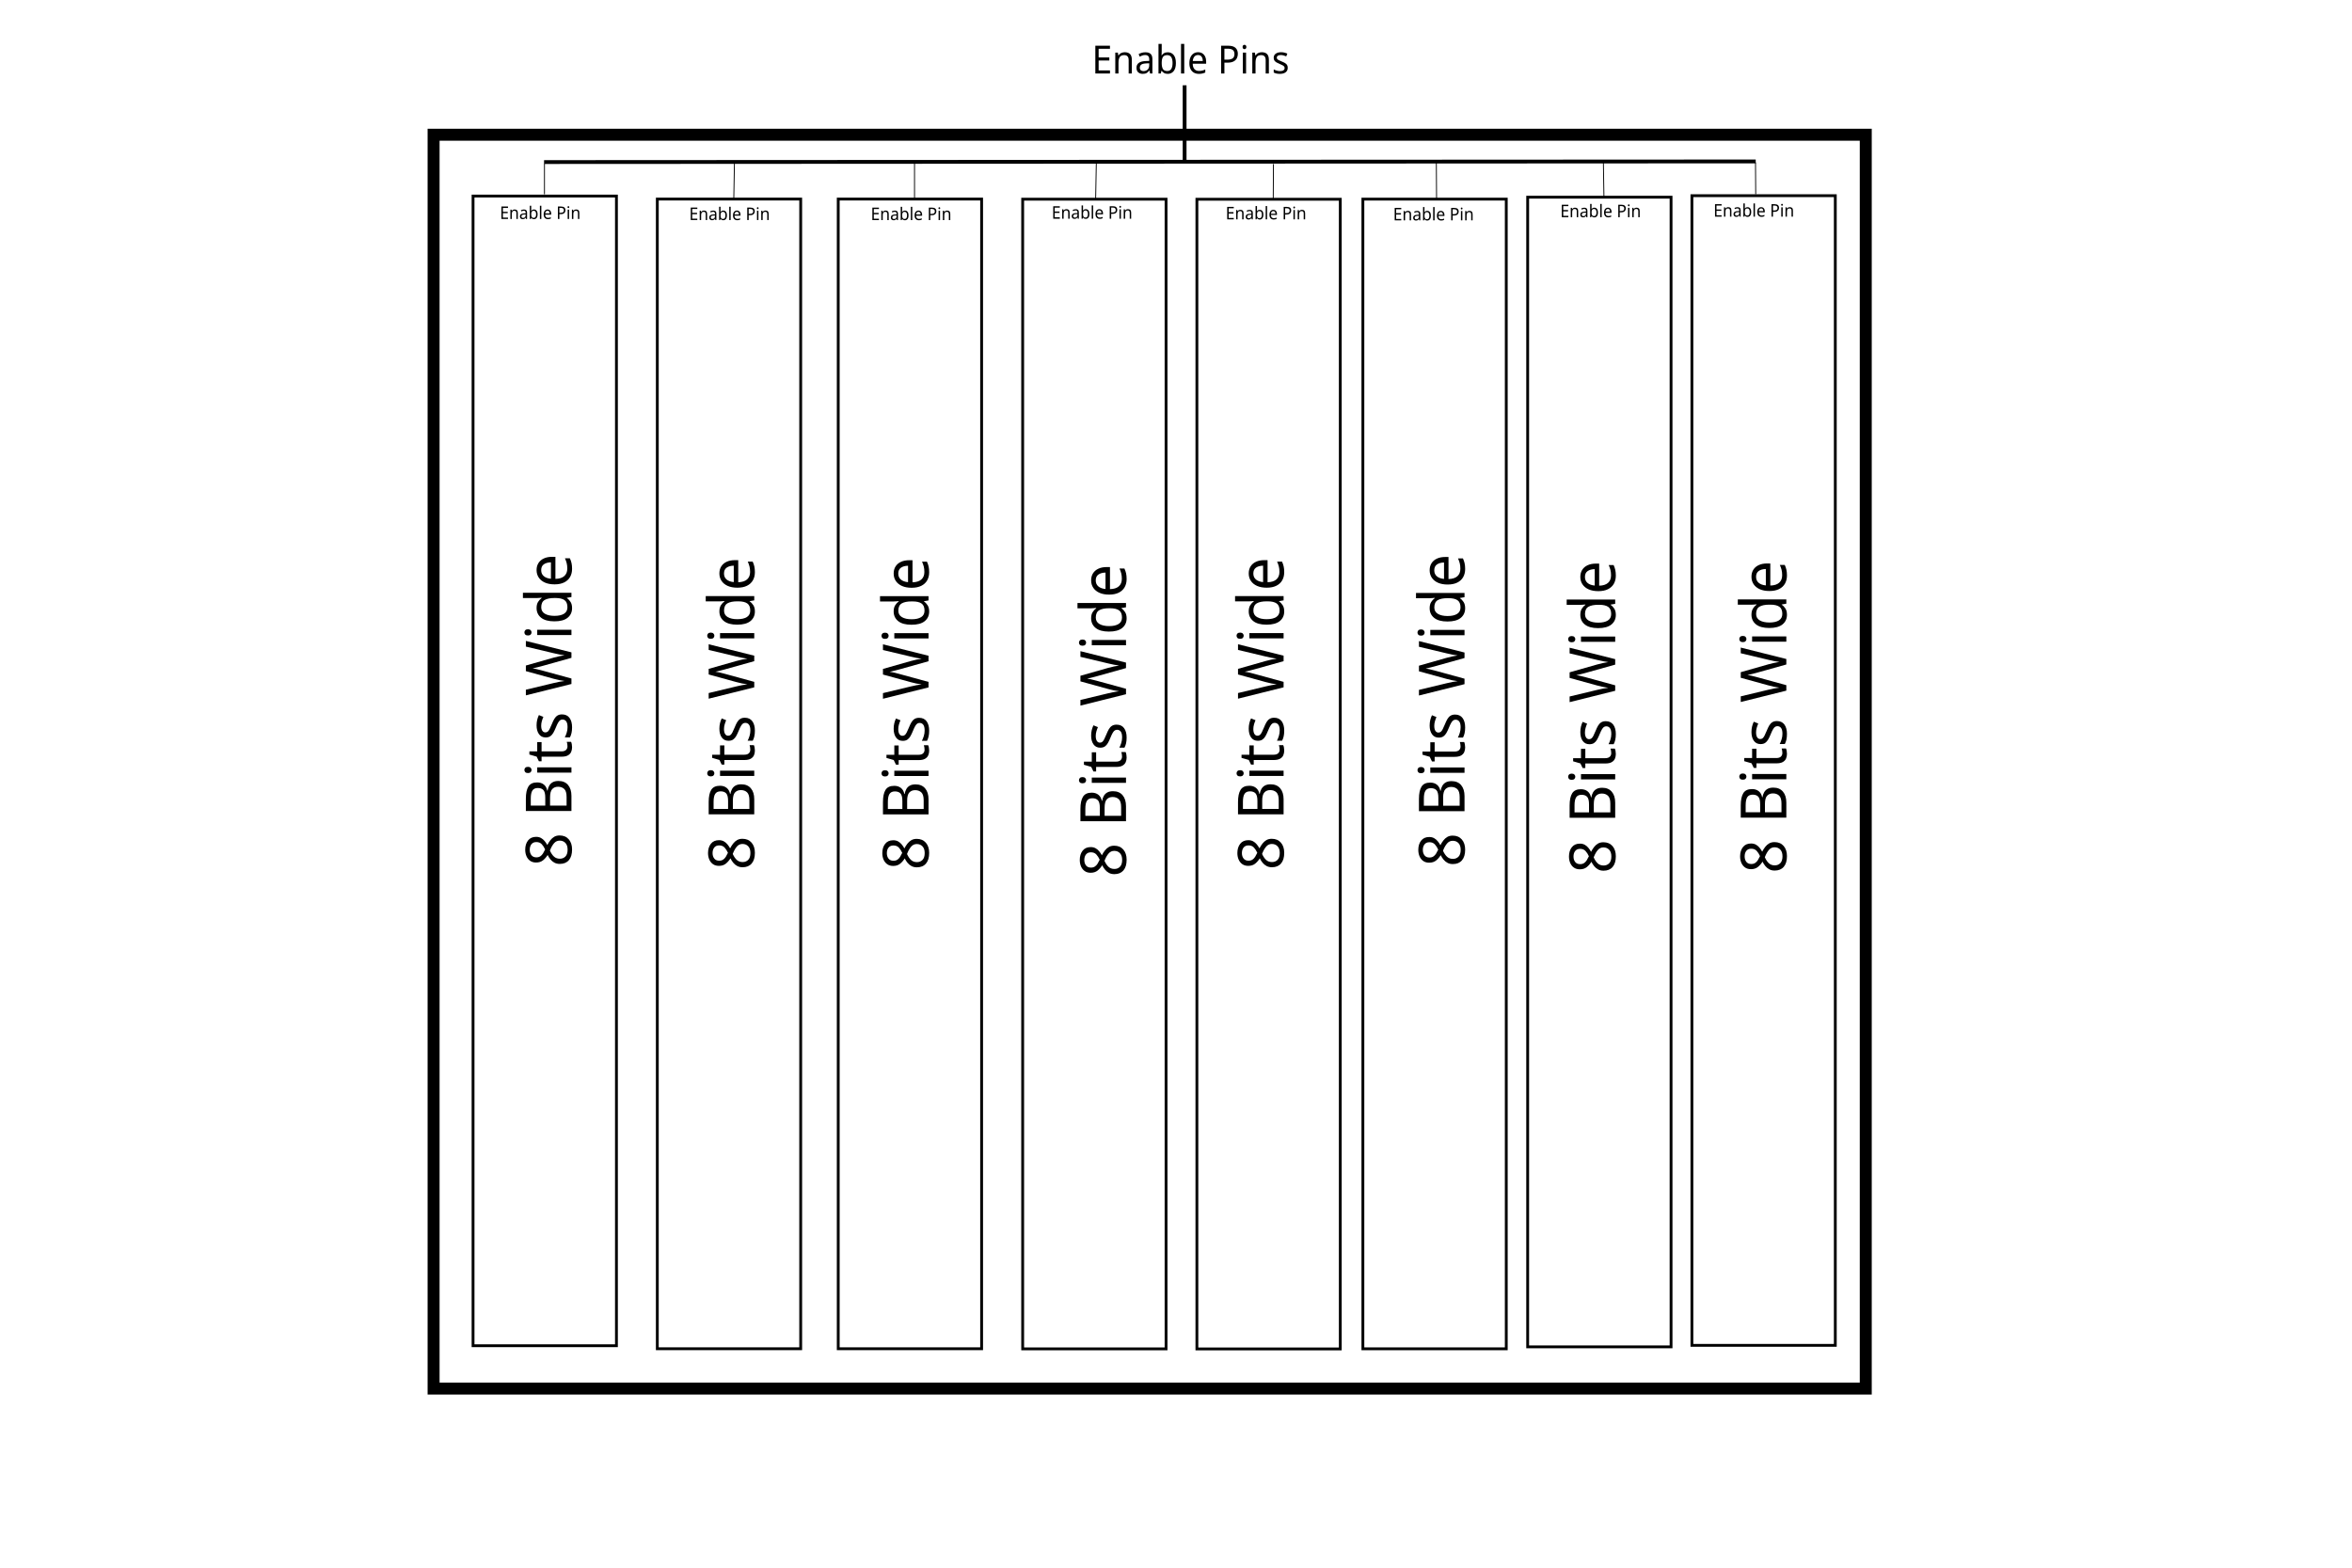
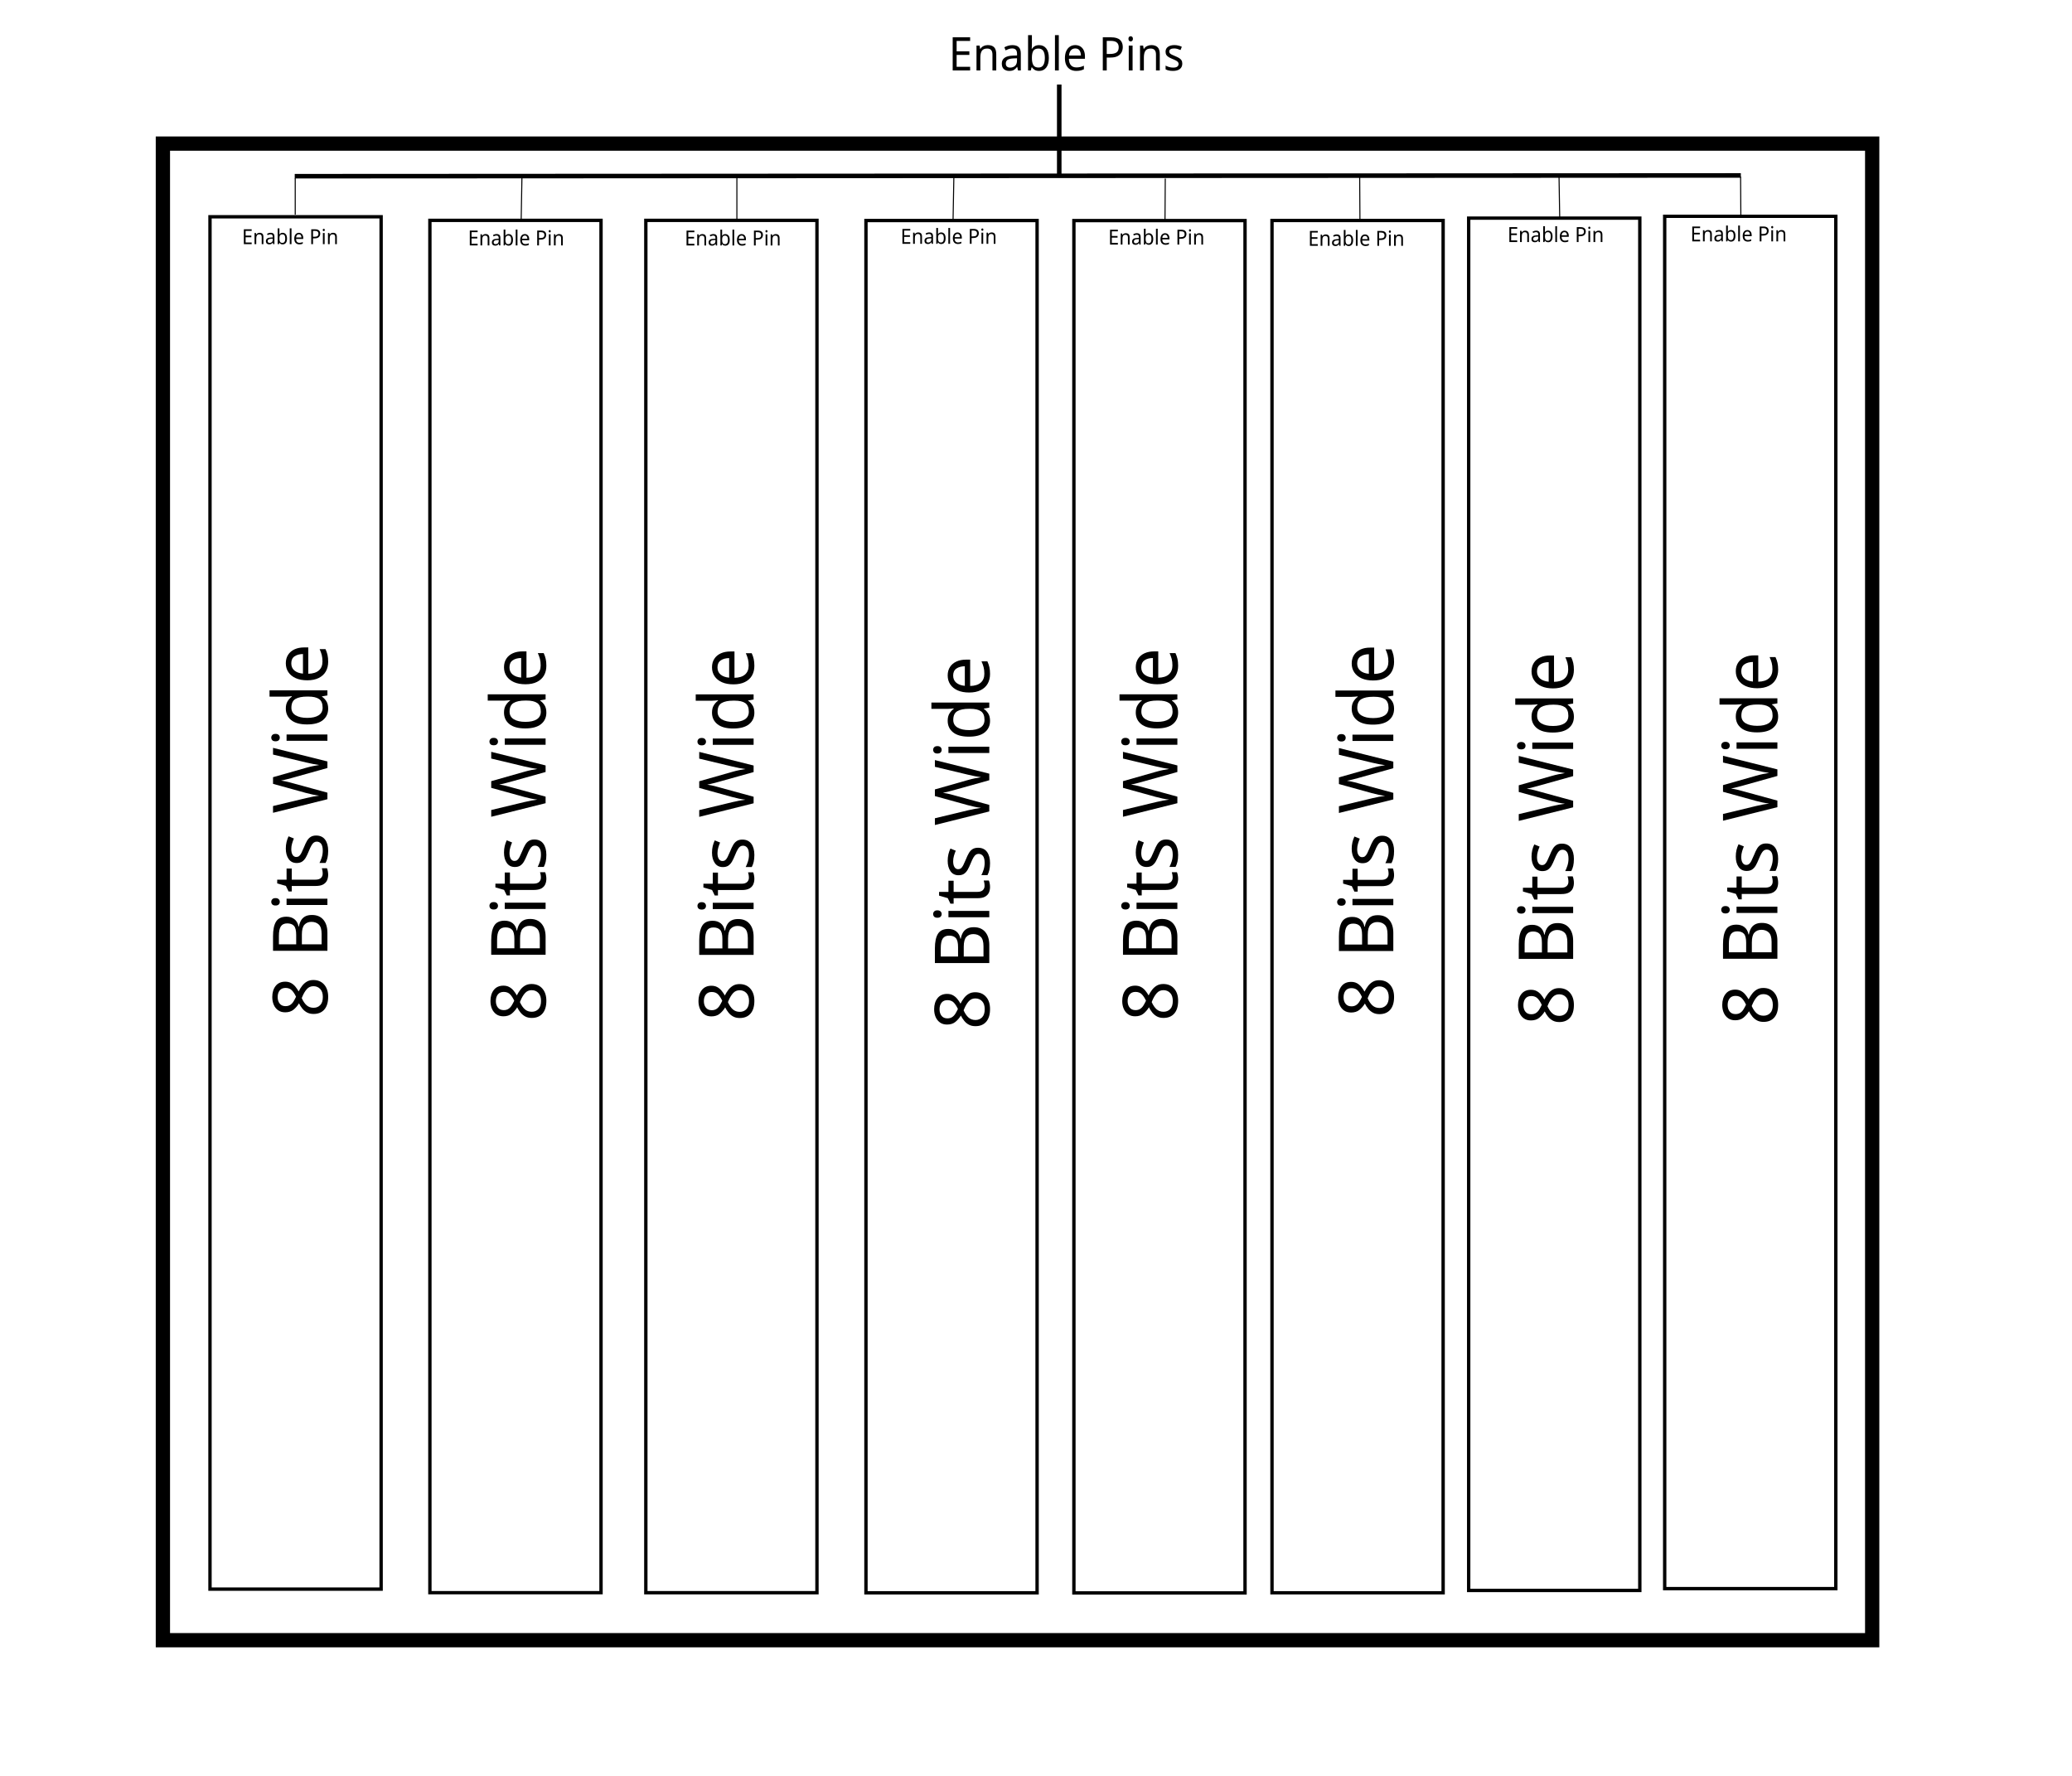
- <svg xmlns="http://www.w3.org/2000/svg" xmlns:xlink="http://www.w3.org/1999/xlink" width="2160mm" height="1440mm" viewBox="0 0 2160 1440" version="1.1" id="svg1">
+ <svg xmlns="http://www.w3.org/2000/svg" xmlns:xlink="http://www.w3.org/1999/xlink" width="3500" height="3000" viewBox="0 0 926.042 793.75" version="1.1" id="svg1">
  <defs id="defs1">
-     <linearGradient xlink:href="#swatch10" id="linearGradient1" gradientUnits="userSpaceOnUse" gradientTransform="matrix(7.07451,0,0,0.7343787,-2491.771,338.8524)" x1="177.49" y1="219.815" x2="326.764" y2="219.815" />
+     <linearGradient xlink:href="#swatch10" id="linearGradient1" gradientUnits="userSpaceOnUse" gradientTransform="matrix(4.109066,0,0,0.4265469,-1439.582,38.3326)" x1="177.49" y1="219.815" x2="326.764" y2="219.815" />
    <linearGradient id="swatch10">
      <stop style="stop-color:#000000;stop-opacity:1;" offset="0" id="stop10" />
    </linearGradient>
-     <linearGradient xlink:href="#swatch10" id="linearGradient6" gradientUnits="userSpaceOnUse" gradientTransform="matrix(7.07451,0,0,0.7343787,-2494.53,508.0592)" x1="177.49" y1="219.815" x2="326.764" y2="219.815" />
-     <linearGradient xlink:href="#swatch10" id="linearGradient7" gradientUnits="userSpaceOnUse" gradientTransform="matrix(7.07451,0,0,0.7343787,-2494.549,674.2175)" x1="177.49" y1="219.815" x2="326.764" y2="219.815" />
-     <linearGradient xlink:href="#swatch10" id="linearGradient8" gradientUnits="userSpaceOnUse" gradientTransform="matrix(7.07451,0,0,0.7343787,-2494.646,843.6008)" x1="177.49" y1="219.815" x2="326.764" y2="219.815" />
-     <linearGradient xlink:href="#swatch10" id="linearGradient9" gradientUnits="userSpaceOnUse" gradientTransform="matrix(7.07451,0,0,0.7343787,-2494.715,1003.605)" x1="177.49" y1="219.815" x2="326.764" y2="219.815" />
-     <linearGradient xlink:href="#swatch10" id="linearGradient10" gradientUnits="userSpaceOnUse" gradientTransform="matrix(7.07451,0,0,0.7343787,-2492.815,1307.379)" x1="177.49" y1="219.815" x2="326.764" y2="219.815" />
-     <linearGradient xlink:href="#swatch10" id="linearGradient11" gradientUnits="userSpaceOnUse" gradientTransform="matrix(7.07451,0,0,0.7343787,-2494.617,1156.041)" x1="177.49" y1="219.815" x2="326.764" y2="219.815" />
-     <linearGradient xlink:href="#swatch10" id="linearGradient12" gradientUnits="userSpaceOnUse" gradientTransform="matrix(7.07451,0,0,0.7343787,-2491.413,1458.206)" x1="177.49" y1="219.815" x2="326.764" y2="219.815" />
+     <linearGradient xlink:href="#swatch10" id="linearGradient6" gradientUnits="userSpaceOnUse" gradientTransform="matrix(4.109066,0,0,0.4265469,-1441.184,136.6125)" x1="177.49" y1="219.815" x2="326.764" y2="219.815" />
+     <linearGradient xlink:href="#swatch10" id="linearGradient7" gradientUnits="userSpaceOnUse" gradientTransform="matrix(4.109066,0,0,0.4265469,-1441.195,233.1217)" x1="177.49" y1="219.815" x2="326.764" y2="219.815" />
+     <linearGradient xlink:href="#swatch10" id="linearGradient8" gradientUnits="userSpaceOnUse" gradientTransform="matrix(4.109066,0,0,0.4265469,-1441.252,331.5041)" x1="177.49" y1="219.815" x2="326.764" y2="219.815" />
+     <linearGradient xlink:href="#swatch10" id="linearGradient9" gradientUnits="userSpaceOnUse" gradientTransform="matrix(4.109066,0,0,0.4265469,-1441.292,424.4388)" x1="177.49" y1="219.815" x2="326.764" y2="219.815" />
+     <linearGradient xlink:href="#swatch10" id="linearGradient10" gradientUnits="userSpaceOnUse" gradientTransform="matrix(4.109066,0,0,0.4265469,-1440.188,600.8789)" x1="177.49" y1="219.815" x2="326.764" y2="219.815" />
+     <linearGradient xlink:href="#swatch10" id="linearGradient11" gradientUnits="userSpaceOnUse" gradientTransform="matrix(4.109066,0,0,0.4265469,-1441.235,512.9777)" x1="177.49" y1="219.815" x2="326.764" y2="219.815" />
+     <linearGradient xlink:href="#swatch10" id="linearGradient12" gradientUnits="userSpaceOnUse" gradientTransform="matrix(4.109066,0,0,0.4265469,-1439.374,688.4835)" x1="177.49" y1="219.815" x2="326.764" y2="219.815" />
  </defs>
  <g id="layer1">
-     <rect style="fill:none;fill-opacity:1;stroke:#000000;stroke-width:10.986;stroke-dasharray:none;stroke-opacity:1" id="rect9-3-8" width="1151.688" height="1315.259" x="-1275.451" y="398.198" transform="rotate(-90)" />
-     <rect style="fill:none;stroke:url(#linearGradient1);stroke-width:2.584;stroke-dasharray:none" id="rect1-7-1-3-3-3" width="1056.04" height="131.682" x="-1236.118" y="434.438" transform="rotate(-90)" />
-     <rect style="fill:none;stroke:url(#linearGradient6);stroke-width:2.584;stroke-dasharray:none" id="rect1-7-1-3-3-3-1" width="1056.04" height="131.682" x="-1238.877" y="603.645" transform="rotate(-90)" />
-     <rect style="fill:none;stroke:url(#linearGradient7);stroke-width:2.584;stroke-dasharray:none" id="rect1-7-1-3-3-3-0" width="1056.04" height="131.682" x="-1238.895" y="769.804" transform="rotate(-90)" />
-     <rect style="fill:none;stroke:url(#linearGradient8);stroke-width:2.584;stroke-dasharray:none" id="rect1-7-1-3-3-3-4" width="1056.04" height="131.682" x="-1238.993" y="939.187" transform="rotate(-90)" />
-     <rect style="fill:none;stroke:url(#linearGradient9);stroke-width:2.584;stroke-dasharray:none" id="rect1-7-1-3-3-3-9" width="1056.04" height="131.682" x="-1239.062" y="1099.191" transform="rotate(-90)" />
-     <rect style="fill:none;stroke:url(#linearGradient10);stroke-width:2.584;stroke-dasharray:none" id="rect1-7-1-3-3-3-2" width="1056.04" height="131.682" x="-1237.161" y="1402.965" transform="rotate(-90)" />
-     <rect style="fill:none;stroke:url(#linearGradient11);stroke-width:2.584;stroke-dasharray:none" id="rect1-7-1-3-3-3-43" width="1056.04" height="131.682" x="-1238.964" y="1251.627" transform="rotate(-90)" />
-     <rect style="fill:none;stroke:url(#linearGradient12);stroke-width:2.584;stroke-dasharray:none" id="rect1-7-1-3-3-3-8" width="1056.04" height="131.682" x="-1235.76" y="1553.792" transform="rotate(-90)" />
-     <path style="display:inline;fill:none;fill-rule:evenodd;stroke:#000000;stroke-width:3.499;stroke-linecap:butt;stroke-linejoin:miter;stroke-dasharray:none;stroke-opacity:1" d="M 499.641,148.854 1612.39,148.277" id="path12" />
-     <path style="display:inline;fill:none;fill-rule:evenodd;stroke:#000000;stroke-width:0.812;stroke-linecap:butt;stroke-linejoin:miter;stroke-dasharray:none;stroke-opacity:1" d="m 500.026,178.471 10e-6,-28.078" id="path13" />
-     <path style="display:inline;fill:none;fill-rule:evenodd;stroke:#000000;stroke-width:0.812;stroke-linecap:butt;stroke-linejoin:miter;stroke-dasharray:none;stroke-opacity:1" d="m 674.505,147.956 -0.625,35.13" id="path14" />
-     <path style="display:inline;fill:none;fill-rule:evenodd;stroke:#000000;stroke-width:0.812;stroke-linecap:butt;stroke-linejoin:miter;stroke-dasharray:none;stroke-opacity:1" d="m 839.868,148.5 v 34.541" id="path15" />
-     <path style="display:inline;fill:none;fill-rule:evenodd;stroke:#000000;stroke-width:0.812;stroke-linecap:butt;stroke-linejoin:miter;stroke-dasharray:none;stroke-opacity:1" d="m 1006.863,147.412 -0.657,35.674" id="path16" />
-     <path style="display:inline;fill:none;fill-rule:evenodd;stroke:#000000;stroke-width:0.812;stroke-linecap:butt;stroke-linejoin:miter;stroke-dasharray:none;stroke-opacity:1" d="m 1169.505,150.676 -0.215,32.41" id="path17" />
-     <path style="display:inline;fill:none;fill-rule:evenodd;stroke:#000000;stroke-width:0.812;stroke-linecap:butt;stroke-linejoin:miter;stroke-dasharray:none;stroke-opacity:1" d="m 1319.093,148.5 0.205,34.202" id="path18" />
-     <path style="display:inline;fill:none;fill-rule:evenodd;stroke:#000000;stroke-width:0.812;stroke-linecap:butt;stroke-linejoin:miter;stroke-dasharray:none;stroke-opacity:1" d="m 1472.489,149.044 0.544,33.181" id="path19" />
-     <path style="display:inline;fill:none;fill-rule:evenodd;stroke:#000000;stroke-width:0.812;stroke-linecap:butt;stroke-linejoin:miter;stroke-dasharray:none;stroke-opacity:1" d="m 1612.198,149.238 0.192,29.232" id="path20" />
-     <path style="fill:none;fill-rule:evenodd;stroke:#000000;stroke-width:3.499;stroke-linecap:butt;stroke-linejoin:miter;stroke-dasharray:none;stroke-opacity:1" d="M 1087.912,147.956 V 78.33" id="path21" />
-     <text xml:space="preserve" style="font-style:normal;font-variant:normal;font-weight:normal;font-stretch:normal;font-size:34.673px;font-family:sans-serif;-inkscape-font-specification:'sans-serif, Normal';font-variant-ligatures:normal;font-variant-caps:normal;font-variant-numeric:normal;font-variant-east-asian:normal;text-align:start;writing-mode:lr-tb;direction:ltr;text-anchor:start;fill:#000000;fill-opacity:1;stroke-width:3.276;stroke-dasharray:none" x="1032.991" y="65.502" id="text1-1-2-1-8-5-9" transform="scale(0.9706375,1.030251)">
-       <tspan id="tspan18" x="1032.991" y="65.502" style="stroke-width:3.276">Enable Pins</tspan>
+     <rect style="fill:none;fill-opacity:1;stroke:#000000;stroke-width:6.381;stroke-dasharray:none;stroke-opacity:1" id="rect9-3-8" width="668.931" height="763.938" x="-733.11" y="72.802" transform="rotate(-90)" />
+     <rect style="fill:none;stroke:url(#linearGradient1);stroke-width:1.501;stroke-dasharray:none" id="rect1-7-1-3-3-3" width="613.377" height="76.484" x="-710.264" y="93.852" transform="rotate(-90)" />
+     <rect style="fill:none;stroke:url(#linearGradient6);stroke-width:1.501;stroke-dasharray:none" id="rect1-7-1-3-3-3-1" width="613.377" height="76.484" x="-711.867" y="192.131" transform="rotate(-90)" />
+     <rect style="fill:none;stroke:url(#linearGradient7);stroke-width:1.501;stroke-dasharray:none" id="rect1-7-1-3-3-3-0" width="613.377" height="76.484" x="-711.878" y="288.641" transform="rotate(-90)" />
+     <rect style="fill:none;stroke:url(#linearGradient8);stroke-width:1.501;stroke-dasharray:none" id="rect1-7-1-3-3-3-4" width="613.377" height="76.484" x="-711.935" y="387.023" transform="rotate(-90)" />
+     <rect style="fill:none;stroke:url(#linearGradient9);stroke-width:1.501;stroke-dasharray:none" id="rect1-7-1-3-3-3-9" width="613.377" height="76.484" x="-711.974" y="479.958" transform="rotate(-90)" />
+     <rect style="fill:none;stroke:url(#linearGradient10);stroke-width:1.501;stroke-dasharray:none" id="rect1-7-1-3-3-3-2" width="613.377" height="76.484" x="-710.871" y="656.398" transform="rotate(-90)" />
+     <rect style="fill:none;stroke:url(#linearGradient11);stroke-width:1.501;stroke-dasharray:none" id="rect1-7-1-3-3-3-43" width="613.377" height="76.484" x="-711.918" y="568.497" transform="rotate(-90)" />
+     <rect style="fill:none;stroke:url(#linearGradient12);stroke-width:1.501;stroke-dasharray:none" id="rect1-7-1-3-3-3-8" width="613.377" height="76.484" x="-710.056" y="744.002" transform="rotate(-90)" />
+     <path style="display:inline;fill:none;fill-rule:evenodd;stroke:#000000;stroke-width:2.032;stroke-linecap:butt;stroke-linejoin:miter;stroke-dasharray:none;stroke-opacity:1" d="M 131.723,78.752 778.038,78.417" id="path12" />
+     <path style="display:inline;fill:none;fill-rule:evenodd;stroke:#000000;stroke-width:0.472;stroke-linecap:butt;stroke-linejoin:miter;stroke-dasharray:none;stroke-opacity:1" d="m 131.946,95.954 1e-5,-16.309" id="path13" />
+     <path style="display:inline;fill:none;fill-rule:evenodd;stroke:#000000;stroke-width:0.472;stroke-linecap:butt;stroke-linejoin:miter;stroke-dasharray:none;stroke-opacity:1" d="m 233.289,78.231 -0.363,20.405" id="path14" />
+     <path style="display:inline;fill:none;fill-rule:evenodd;stroke:#000000;stroke-width:0.472;stroke-linecap:butt;stroke-linejoin:miter;stroke-dasharray:none;stroke-opacity:1" d="M 329.336,78.547 V 98.609" id="path15" />
+     <path style="display:inline;fill:none;fill-rule:evenodd;stroke:#000000;stroke-width:0.472;stroke-linecap:butt;stroke-linejoin:miter;stroke-dasharray:none;stroke-opacity:1" d="m 426.331,77.915 -0.382,20.721" id="path16" />
+     <path style="display:inline;fill:none;fill-rule:evenodd;stroke:#000000;stroke-width:0.472;stroke-linecap:butt;stroke-linejoin:miter;stroke-dasharray:none;stroke-opacity:1" d="m 520.798,79.811 -0.125,18.825" id="path17" />
+     <path style="display:inline;fill:none;fill-rule:evenodd;stroke:#000000;stroke-width:0.472;stroke-linecap:butt;stroke-linejoin:miter;stroke-dasharray:none;stroke-opacity:1" d="m 607.683,78.547 0.119,19.865" id="path18" />
+     <path style="display:inline;fill:none;fill-rule:evenodd;stroke:#000000;stroke-width:0.472;stroke-linecap:butt;stroke-linejoin:miter;stroke-dasharray:none;stroke-opacity:1" d="m 696.779,78.863 0.316,19.273" id="path19" />
+     <path style="display:inline;fill:none;fill-rule:evenodd;stroke:#000000;stroke-width:0.472;stroke-linecap:butt;stroke-linejoin:miter;stroke-dasharray:none;stroke-opacity:1" d="m 777.926,78.976 0.112,16.979" id="path20" />
+     <path style="fill:none;fill-rule:evenodd;stroke:#000000;stroke-width:2.032;stroke-linecap:butt;stroke-linejoin:miter;stroke-dasharray:none;stroke-opacity:1" d="M 473.407,78.231 V 37.79" id="path21" />
+     <text xml:space="preserve" style="font-style:normal;font-variant:normal;font-weight:normal;font-stretch:normal;font-size:20.139px;font-family:sans-serif;-inkscape-font-specification:'sans-serif, Normal';font-variant-ligatures:normal;font-variant-caps:normal;font-variant-numeric:normal;font-variant-east-asian:normal;text-align:start;writing-mode:lr-tb;direction:ltr;text-anchor:start;fill:#000000;fill-opacity:1;stroke-width:1.903;stroke-dasharray:none" x="436.713" y="30.565" id="text1-1-2-1-8-5-9" transform="scale(0.9706375,1.030251)">
+       <tspan id="tspan18" x="436.713" y="30.565" style="stroke-width:1.903">Enable Pins</tspan>
    </text>
-     <text xml:space="preserve" style="font-style:normal;font-variant:normal;font-weight:normal;font-stretch:normal;font-size:15.571px;font-family:sans-serif;-inkscape-font-specification:'sans-serif, Normal';font-variant-ligatures:normal;font-variant-caps:normal;font-variant-numeric:normal;font-variant-east-asian:normal;text-align:start;writing-mode:lr-tb;direction:ltr;text-anchor:start;fill:#000000;fill-opacity:1;stroke-width:1.471;stroke-dasharray:none" x="472.912" y="195.258" id="text1-1-2-1-8-5-9-2" transform="scale(0.9706375,1.030251)">
-       <tspan id="tspan21" x="472.912" y="195.258">Enable Pin</tspan>
+     <text xml:space="preserve" style="font-style:normal;font-variant:normal;font-weight:normal;font-stretch:normal;font-size:9.044px;font-family:sans-serif;-inkscape-font-specification:'sans-serif, Normal';font-variant-ligatures:normal;font-variant-caps:normal;font-variant-numeric:normal;font-variant-east-asian:normal;text-align:start;writing-mode:lr-tb;direction:ltr;text-anchor:start;fill:#000000;fill-opacity:1;stroke-width:0.855;stroke-dasharray:none" x="111.404" y="105.931" id="text1-1-2-1-8-5-9-2" transform="scale(0.9706375,1.030251)">
+       <tspan id="tspan21" x="111.404" y="105.931" style="stroke-width:0.855">Enable Pin</tspan>
    </text>
-     <text xml:space="preserve" style="font-style:normal;font-variant:normal;font-weight:normal;font-stretch:normal;font-size:15.571px;font-family:sans-serif;-inkscape-font-specification:'sans-serif, Normal';font-variant-ligatures:normal;font-variant-caps:normal;font-variant-numeric:normal;font-variant-east-asian:normal;text-align:start;writing-mode:lr-tb;direction:ltr;text-anchor:start;fill:#000000;fill-opacity:1;stroke-width:1.471;stroke-dasharray:none" x="652.04" y="196.2" id="text1-1-2-1-8-5-9-2-2" transform="scale(0.9706375,1.030251)">
-       <tspan id="tspan21-6" x="652.04" y="196.2">Enable Pin</tspan>
+     <text xml:space="preserve" style="font-style:normal;font-variant:normal;font-weight:normal;font-stretch:normal;font-size:9.044px;font-family:sans-serif;-inkscape-font-specification:'sans-serif, Normal';font-variant-ligatures:normal;font-variant-caps:normal;font-variant-numeric:normal;font-variant-east-asian:normal;text-align:start;writing-mode:lr-tb;direction:ltr;text-anchor:start;fill:#000000;fill-opacity:1;stroke-width:0.855;stroke-dasharray:none" x="215.446" y="106.478" id="text1-1-2-1-8-5-9-2-2" transform="scale(0.9706375,1.030251)">
+       <tspan id="tspan21-6" x="215.446" y="106.478" style="stroke-width:0.855">Enable Pin</tspan>
    </text>
-     <text xml:space="preserve" style="font-style:normal;font-variant:normal;font-weight:normal;font-stretch:normal;font-size:15.571px;font-family:sans-serif;-inkscape-font-specification:'sans-serif, Normal';font-variant-ligatures:normal;font-variant-caps:normal;font-variant-numeric:normal;font-variant-east-asian:normal;text-align:start;writing-mode:lr-tb;direction:ltr;text-anchor:start;fill:#000000;fill-opacity:1;stroke-width:1.471;stroke-dasharray:none" x="823.866" y="196.223" id="text1-1-2-1-8-5-9-2-5" transform="scale(0.9706375,1.030251)">
-       <tspan id="tspan21-0" x="823.866" y="196.223">Enable Pin</tspan>
+     <text xml:space="preserve" style="font-style:normal;font-variant:normal;font-weight:normal;font-stretch:normal;font-size:9.044px;font-family:sans-serif;-inkscape-font-specification:'sans-serif, Normal';font-variant-ligatures:normal;font-variant-caps:normal;font-variant-numeric:normal;font-variant-east-asian:normal;text-align:start;writing-mode:lr-tb;direction:ltr;text-anchor:start;fill:#000000;fill-opacity:1;stroke-width:0.855;stroke-dasharray:none" x="315.247" y="106.492" id="text1-1-2-1-8-5-9-2-5" transform="scale(0.9706375,1.030251)">
+       <tspan id="tspan21-0" x="315.247" y="106.492" style="stroke-width:0.855">Enable Pin</tspan>
    </text>
-     <text xml:space="preserve" style="font-style:normal;font-variant:normal;font-weight:normal;font-stretch:normal;font-size:15.571px;font-family:sans-serif;-inkscape-font-specification:'sans-serif, Normal';font-variant-ligatures:normal;font-variant-caps:normal;font-variant-numeric:normal;font-variant-east-asian:normal;text-align:start;writing-mode:lr-tb;direction:ltr;text-anchor:start;fill:#000000;fill-opacity:1;stroke-width:1.471;stroke-dasharray:none" x="995.002" y="194.985" id="text1-1-2-1-8-5-9-2-1" transform="scale(0.9706375,1.030251)">
-       <tspan id="tspan21-7" x="995.002" y="194.985">Enable Pin</tspan>
+     <text xml:space="preserve" style="font-style:normal;font-variant:normal;font-weight:normal;font-stretch:normal;font-size:9.044px;font-family:sans-serif;-inkscape-font-specification:'sans-serif, Normal';font-variant-ligatures:normal;font-variant-caps:normal;font-variant-numeric:normal;font-variant-east-asian:normal;text-align:start;writing-mode:lr-tb;direction:ltr;text-anchor:start;fill:#000000;fill-opacity:1;stroke-width:0.855;stroke-dasharray:none" x="414.648" y="105.773" id="text1-1-2-1-8-5-9-2-1" transform="scale(0.9706375,1.030251)">
+       <tspan id="tspan21-7" x="414.648" y="105.773" style="stroke-width:0.855">Enable Pin</tspan>
    </text>
-     <text xml:space="preserve" style="font-style:normal;font-variant:normal;font-weight:normal;font-stretch:normal;font-size:15.571px;font-family:sans-serif;-inkscape-font-specification:'sans-serif, Normal';font-variant-ligatures:normal;font-variant-caps:normal;font-variant-numeric:normal;font-variant-east-asian:normal;text-align:start;writing-mode:lr-tb;direction:ltr;text-anchor:start;fill:#000000;fill-opacity:1;stroke-width:1.471;stroke-dasharray:none" x="1159.597" y="195.57" id="text1-1-2-1-8-5-9-2-26" transform="scale(0.9706375,1.030251)">
-       <tspan id="tspan21-1" x="1159.597" y="195.57">Enable Pin</tspan>
+     <text xml:space="preserve" style="font-style:normal;font-variant:normal;font-weight:normal;font-stretch:normal;font-size:9.044px;font-family:sans-serif;-inkscape-font-specification:'sans-serif, Normal';font-variant-ligatures:normal;font-variant-caps:normal;font-variant-numeric:normal;font-variant-east-asian:normal;text-align:start;writing-mode:lr-tb;direction:ltr;text-anchor:start;fill:#000000;fill-opacity:1;stroke-width:0.855;stroke-dasharray:none" x="510.249" y="106.112" id="text1-1-2-1-8-5-9-2-26" transform="scale(0.9706375,1.030251)">
+       <tspan id="tspan21-1" x="510.249" y="106.112" style="stroke-width:0.855">Enable Pin</tspan>
    </text>
-     <text xml:space="preserve" style="font-style:normal;font-variant:normal;font-weight:normal;font-stretch:normal;font-size:15.571px;font-family:sans-serif;-inkscape-font-specification:'sans-serif, Normal';font-variant-ligatures:normal;font-variant-caps:normal;font-variant-numeric:normal;font-variant-east-asian:normal;text-align:start;writing-mode:lr-tb;direction:ltr;text-anchor:start;fill:#000000;fill-opacity:1;stroke-width:1.471;stroke-dasharray:none" x="1318.066" y="196.48" id="text1-1-2-1-8-5-9-2-59" transform="scale(0.9706375,1.030251)">
-       <tspan id="tspan21-4" x="1318.066" y="196.48">Enable Pin</tspan>
+     <text xml:space="preserve" style="font-style:normal;font-variant:normal;font-weight:normal;font-stretch:normal;font-size:9.044px;font-family:sans-serif;-inkscape-font-specification:'sans-serif, Normal';font-variant-ligatures:normal;font-variant-caps:normal;font-variant-numeric:normal;font-variant-east-asian:normal;text-align:start;writing-mode:lr-tb;direction:ltr;text-anchor:start;fill:#000000;fill-opacity:1;stroke-width:0.855;stroke-dasharray:none" x="602.292" y="106.641" id="text1-1-2-1-8-5-9-2-59" transform="scale(0.9706375,1.030251)">
+       <tspan id="tspan21-4" x="602.292" y="106.641" style="stroke-width:0.855">Enable Pin</tspan>
    </text>
-     <text xml:space="preserve" style="font-style:normal;font-variant:normal;font-weight:normal;font-stretch:normal;font-size:15.571px;font-family:sans-serif;-inkscape-font-specification:'sans-serif, Normal';font-variant-ligatures:normal;font-variant-caps:normal;font-variant-numeric:normal;font-variant-east-asian:normal;text-align:start;writing-mode:lr-tb;direction:ltr;text-anchor:start;fill:#000000;fill-opacity:1;stroke-width:1.471;stroke-dasharray:none" x="1476.167" y="193.655" id="text1-1-2-1-8-5-9-2-59-1" transform="scale(0.9706375,1.030251)">
-       <tspan id="tspan21-4-7" x="1476.167" y="193.655">Enable Pin</tspan>
+     <text xml:space="preserve" style="font-style:normal;font-variant:normal;font-weight:normal;font-stretch:normal;font-size:9.044px;font-family:sans-serif;-inkscape-font-specification:'sans-serif, Normal';font-variant-ligatures:normal;font-variant-caps:normal;font-variant-numeric:normal;font-variant-east-asian:normal;text-align:start;writing-mode:lr-tb;direction:ltr;text-anchor:start;fill:#000000;fill-opacity:1;stroke-width:0.855;stroke-dasharray:none" x="694.121" y="105" id="text1-1-2-1-8-5-9-2-59-1" transform="scale(0.9706375,1.030251)">
+       <tspan id="tspan21-4-7" x="694.121" y="105" style="stroke-width:0.855">Enable Pin</tspan>
    </text>
-     <text xml:space="preserve" style="font-style:normal;font-variant:normal;font-weight:normal;font-stretch:normal;font-size:15.571px;font-family:sans-serif;-inkscape-font-specification:'sans-serif, Normal';font-variant-ligatures:normal;font-variant-caps:normal;font-variant-numeric:normal;font-variant-east-asian:normal;text-align:start;writing-mode:lr-tb;direction:ltr;text-anchor:start;fill:#000000;fill-opacity:1;stroke-width:1.471;stroke-dasharray:none" x="1621.158" y="193.187" id="text1-1-2-1-8-5-9-2-59-5" transform="scale(0.9706375,1.030251)">
-       <tspan id="tspan21-4-9" x="1621.158" y="193.187">Enable Pin</tspan>
+     <text xml:space="preserve" style="font-style:normal;font-variant:normal;font-weight:normal;font-stretch:normal;font-size:9.044px;font-family:sans-serif;-inkscape-font-specification:'sans-serif, Normal';font-variant-ligatures:normal;font-variant-caps:normal;font-variant-numeric:normal;font-variant-east-asian:normal;text-align:start;writing-mode:lr-tb;direction:ltr;text-anchor:start;fill:#000000;fill-opacity:1;stroke-width:0.855;stroke-dasharray:none" x="778.336" y="104.728" id="text1-1-2-1-8-5-9-2-59-5" transform="scale(0.9706375,1.030251)">
+       <tspan id="tspan21-4-9" x="778.336" y="104.728" style="stroke-width:0.855">Enable Pin</tspan>
    </text>
-     <text xml:space="preserve" style="font-style:normal;font-variant:normal;font-weight:normal;font-stretch:normal;font-size:56.903px;font-family:sans-serif;-inkscape-font-specification:'sans-serif, Normal';font-variant-ligatures:normal;font-variant-caps:normal;font-variant-numeric:normal;font-variant-east-asian:normal;text-align:start;writing-mode:lr-tb;direction:ltr;text-anchor:start;fill:#000000;fill-opacity:1;stroke-width:5.377;stroke-dasharray:none" x="-820.329" y="509.385" id="text1-1-2-1-8-5-9-2-7" transform="matrix(0,-0.9706375,1.030251,0,0,0)">
-       <tspan id="tspan22" x="-820.329" y="509.385" style="stroke-width:5.377">8 Bits Wide</tspan>
+     <text xml:space="preserve" style="font-style:normal;font-variant:normal;font-weight:normal;font-stretch:normal;font-size:33.051px;font-family:sans-serif;-inkscape-font-specification:'sans-serif, Normal';font-variant-ligatures:normal;font-variant-caps:normal;font-variant-numeric:normal;font-variant-east-asian:normal;text-align:start;writing-mode:lr-tb;direction:ltr;text-anchor:start;fill:#000000;fill-opacity:1;stroke-width:3.123;stroke-dasharray:none" x="-468.53" y="142.036" id="text1-1-2-1-8-5-9-2-7" transform="matrix(0,-0.9706375,1.030251,0,0,0)">
+       <tspan id="tspan22" x="-468.53" y="142.036" style="stroke-width:3.123">8 Bits Wide</tspan>
    </text>
-     <text xml:space="preserve" style="font-style:normal;font-variant:normal;font-weight:normal;font-stretch:normal;font-size:56.903px;font-family:sans-serif;-inkscape-font-specification:'sans-serif, Normal';font-variant-ligatures:normal;font-variant-caps:normal;font-variant-numeric:normal;font-variant-east-asian:normal;text-align:start;writing-mode:lr-tb;direction:ltr;text-anchor:start;fill:#000000;fill-opacity:1;stroke-width:5.377;stroke-dasharray:none" x="-823.483" y="672.342" id="text1-1-2-1-8-5-9-2-7-3" transform="matrix(0,-0.9706375,1.030251,0,0,0)">
-       <tspan id="tspan22-9" x="-823.483" y="672.342" style="stroke-width:5.377">8 Bits Wide</tspan>
+     <text xml:space="preserve" style="font-style:normal;font-variant:normal;font-weight:normal;font-stretch:normal;font-size:33.051px;font-family:sans-serif;-inkscape-font-specification:'sans-serif, Normal';font-variant-ligatures:normal;font-variant-caps:normal;font-variant-numeric:normal;font-variant-east-asian:normal;text-align:start;writing-mode:lr-tb;direction:ltr;text-anchor:start;fill:#000000;fill-opacity:1;stroke-width:3.123;stroke-dasharray:none" x="-470.362" y="236.686" id="text1-1-2-1-8-5-9-2-7-3" transform="matrix(0,-0.9706375,1.030251,0,0,0)">
+       <tspan id="tspan22-9" x="-470.362" y="236.686" style="stroke-width:3.123">8 Bits Wide</tspan>
    </text>
-     <text xml:space="preserve" style="font-style:normal;font-variant:normal;font-weight:normal;font-stretch:normal;font-size:56.903px;font-family:sans-serif;-inkscape-font-specification:'sans-serif, Normal';font-variant-ligatures:normal;font-variant-caps:normal;font-variant-numeric:normal;font-variant-east-asian:normal;text-align:start;writing-mode:lr-tb;direction:ltr;text-anchor:start;fill:#000000;fill-opacity:1;stroke-width:5.377;stroke-dasharray:none" x="-823.554" y="827.696" id="text1-1-2-1-8-5-9-2-7-2" transform="matrix(0,-0.9706375,1.030251,0,0,0)">
-       <tspan id="tspan22-93" x="-823.554" y="827.696" style="stroke-width:5.377">8 Bits Wide</tspan>
+     <text xml:space="preserve" style="font-style:normal;font-variant:normal;font-weight:normal;font-stretch:normal;font-size:33.051px;font-family:sans-serif;-inkscape-font-specification:'sans-serif, Normal';font-variant-ligatures:normal;font-variant-caps:normal;font-variant-numeric:normal;font-variant-east-asian:normal;text-align:start;writing-mode:lr-tb;direction:ltr;text-anchor:start;fill:#000000;fill-opacity:1;stroke-width:3.123;stroke-dasharray:none" x="-470.403" y="326.92" id="text1-1-2-1-8-5-9-2-7-2" transform="matrix(0,-0.9706375,1.030251,0,0,0)">
+       <tspan id="tspan22-93" x="-470.403" y="326.92" style="stroke-width:3.123">8 Bits Wide</tspan>
    </text>
-     <text xml:space="preserve" style="font-style:normal;font-variant:normal;font-weight:normal;font-stretch:normal;font-size:56.903px;font-family:sans-serif;-inkscape-font-specification:'sans-serif, Normal';font-variant-ligatures:normal;font-variant-caps:normal;font-variant-numeric:normal;font-variant-east-asian:normal;text-align:start;writing-mode:lr-tb;direction:ltr;text-anchor:start;fill:#000000;fill-opacity:1;stroke-width:5.377;stroke-dasharray:none" x="-830.025" y="1003.719" id="text1-1-2-1-8-5-9-2-7-8" transform="matrix(0,-0.9706375,1.030251,0,0,0)">
-       <tspan id="tspan22-5" x="-830.025" y="1003.719" style="stroke-width:5.377">8 Bits Wide</tspan>
+     <text xml:space="preserve" style="font-style:normal;font-variant:normal;font-weight:normal;font-stretch:normal;font-size:33.051px;font-family:sans-serif;-inkscape-font-specification:'sans-serif, Normal';font-variant-ligatures:normal;font-variant-caps:normal;font-variant-numeric:normal;font-variant-east-asian:normal;text-align:start;writing-mode:lr-tb;direction:ltr;text-anchor:start;fill:#000000;fill-opacity:1;stroke-width:3.123;stroke-dasharray:none" x="-474.162" y="429.158" id="text1-1-2-1-8-5-9-2-7-8" transform="matrix(0,-0.9706375,1.030251,0,0,0)">
+       <tspan id="tspan22-5" x="-474.162" y="429.158" style="stroke-width:3.123">8 Bits Wide</tspan>
    </text>
-     <text xml:space="preserve" style="font-style:normal;font-variant:normal;font-weight:normal;font-stretch:normal;font-size:56.903px;font-family:sans-serif;-inkscape-font-specification:'sans-serif, Normal';font-variant-ligatures:normal;font-variant-caps:normal;font-variant-numeric:normal;font-variant-east-asian:normal;text-align:start;writing-mode:lr-tb;direction:ltr;text-anchor:start;fill:#000000;fill-opacity:1;stroke-width:5.377;stroke-dasharray:none" x="-823.483" y="1144.197" id="text1-1-2-1-8-5-9-2-7-38" transform="matrix(0,-0.9706375,1.030251,0,0,0)">
-       <tspan id="tspan22-56" x="-823.483" y="1144.197" style="stroke-width:5.377">8 Bits Wide</tspan>
+     <text xml:space="preserve" style="font-style:normal;font-variant:normal;font-weight:normal;font-stretch:normal;font-size:33.051px;font-family:sans-serif;-inkscape-font-specification:'sans-serif, Normal';font-variant-ligatures:normal;font-variant-caps:normal;font-variant-numeric:normal;font-variant-east-asian:normal;text-align:start;writing-mode:lr-tb;direction:ltr;text-anchor:start;fill:#000000;fill-opacity:1;stroke-width:3.123;stroke-dasharray:none" x="-470.362" y="510.752" id="text1-1-2-1-8-5-9-2-7-38" transform="matrix(0,-0.9706375,1.030251,0,0,0)">
+       <tspan id="tspan22-56" x="-470.362" y="510.752" style="stroke-width:3.123">8 Bits Wide</tspan>
    </text>
-     <text xml:space="preserve" style="font-style:normal;font-variant:normal;font-weight:normal;font-stretch:normal;font-size:56.903px;font-family:sans-serif;-inkscape-font-specification:'sans-serif, Normal';font-variant-ligatures:normal;font-variant-caps:normal;font-variant-numeric:normal;font-variant-east-asian:normal;text-align:start;writing-mode:lr-tb;direction:ltr;text-anchor:start;fill:#000000;fill-opacity:1;stroke-width:5.377;stroke-dasharray:none" x="-820.484" y="1305.476" id="text1-1-2-1-8-5-9-2-7-9" transform="matrix(0,-0.9706375,1.030251,0,0,0)">
-       <tspan id="tspan22-8" x="-820.484" y="1305.476" style="stroke-width:5.377">8 Bits Wide</tspan>
+     <text xml:space="preserve" style="font-style:normal;font-variant:normal;font-weight:normal;font-stretch:normal;font-size:33.051px;font-family:sans-serif;-inkscape-font-specification:'sans-serif, Normal';font-variant-ligatures:normal;font-variant-caps:normal;font-variant-numeric:normal;font-variant-east-asian:normal;text-align:start;writing-mode:lr-tb;direction:ltr;text-anchor:start;fill:#000000;fill-opacity:1;stroke-width:3.123;stroke-dasharray:none" x="-468.62" y="604.427" id="text1-1-2-1-8-5-9-2-7-9" transform="matrix(0,-0.9706375,1.030251,0,0,0)">
+       <tspan id="tspan22-8" x="-468.62" y="604.427" style="stroke-width:3.123">8 Bits Wide</tspan>
    </text>
-     <text xml:space="preserve" style="font-style:normal;font-variant:normal;font-weight:normal;font-stretch:normal;font-size:56.903px;font-family:sans-serif;-inkscape-font-specification:'sans-serif, Normal';font-variant-ligatures:normal;font-variant-caps:normal;font-variant-numeric:normal;font-variant-east-asian:normal;text-align:start;writing-mode:lr-tb;direction:ltr;text-anchor:start;fill:#000000;fill-opacity:1;stroke-width:5.377;stroke-dasharray:none" x="-826.754" y="1439.79" id="text1-1-2-1-8-5-9-2-7-0" transform="matrix(0,-0.9706375,1.030251,0,0,0)">
-       <tspan id="tspan22-3" x="-826.754" y="1439.79" style="stroke-width:5.377">8 Bits Wide</tspan>
+     <text xml:space="preserve" style="font-style:normal;font-variant:normal;font-weight:normal;font-stretch:normal;font-size:33.051px;font-family:sans-serif;-inkscape-font-specification:'sans-serif, Normal';font-variant-ligatures:normal;font-variant-caps:normal;font-variant-numeric:normal;font-variant-east-asian:normal;text-align:start;writing-mode:lr-tb;direction:ltr;text-anchor:start;fill:#000000;fill-opacity:1;stroke-width:3.123;stroke-dasharray:none" x="-472.262" y="682.44" id="text1-1-2-1-8-5-9-2-7-0" transform="matrix(0,-0.9706375,1.030251,0,0,0)">
+       <tspan id="tspan22-3" x="-472.262" y="682.44" style="stroke-width:3.123">8 Bits Wide</tspan>
    </text>
-     <text xml:space="preserve" style="font-style:normal;font-variant:normal;font-weight:normal;font-stretch:normal;font-size:56.903px;font-family:sans-serif;-inkscape-font-specification:'sans-serif, Normal';font-variant-ligatures:normal;font-variant-caps:normal;font-variant-numeric:normal;font-variant-east-asian:normal;text-align:start;writing-mode:lr-tb;direction:ltr;text-anchor:start;fill:#000000;fill-opacity:1;stroke-width:5.377;stroke-dasharray:none" x="-826.623" y="1592.338" id="text1-1-2-1-8-5-9-2-7-4" transform="matrix(0,-0.9706375,1.030251,0,0,0)">
-       <tspan id="tspan22-4" x="-826.623" y="1592.338" style="stroke-width:5.377">8 Bits Wide</tspan>
+     <text xml:space="preserve" style="font-style:normal;font-variant:normal;font-weight:normal;font-stretch:normal;font-size:33.051px;font-family:sans-serif;-inkscape-font-specification:'sans-serif, Normal';font-variant-ligatures:normal;font-variant-caps:normal;font-variant-numeric:normal;font-variant-east-asian:normal;text-align:start;writing-mode:lr-tb;direction:ltr;text-anchor:start;fill:#000000;fill-opacity:1;stroke-width:3.123;stroke-dasharray:none" x="-472.186" y="771.044" id="text1-1-2-1-8-5-9-2-7-4" transform="matrix(0,-0.9706375,1.030251,0,0,0)">
+       <tspan id="tspan22-4" x="-472.186" y="771.044" style="stroke-width:3.123">8 Bits Wide</tspan>
    </text>
  </g>
</svg>
